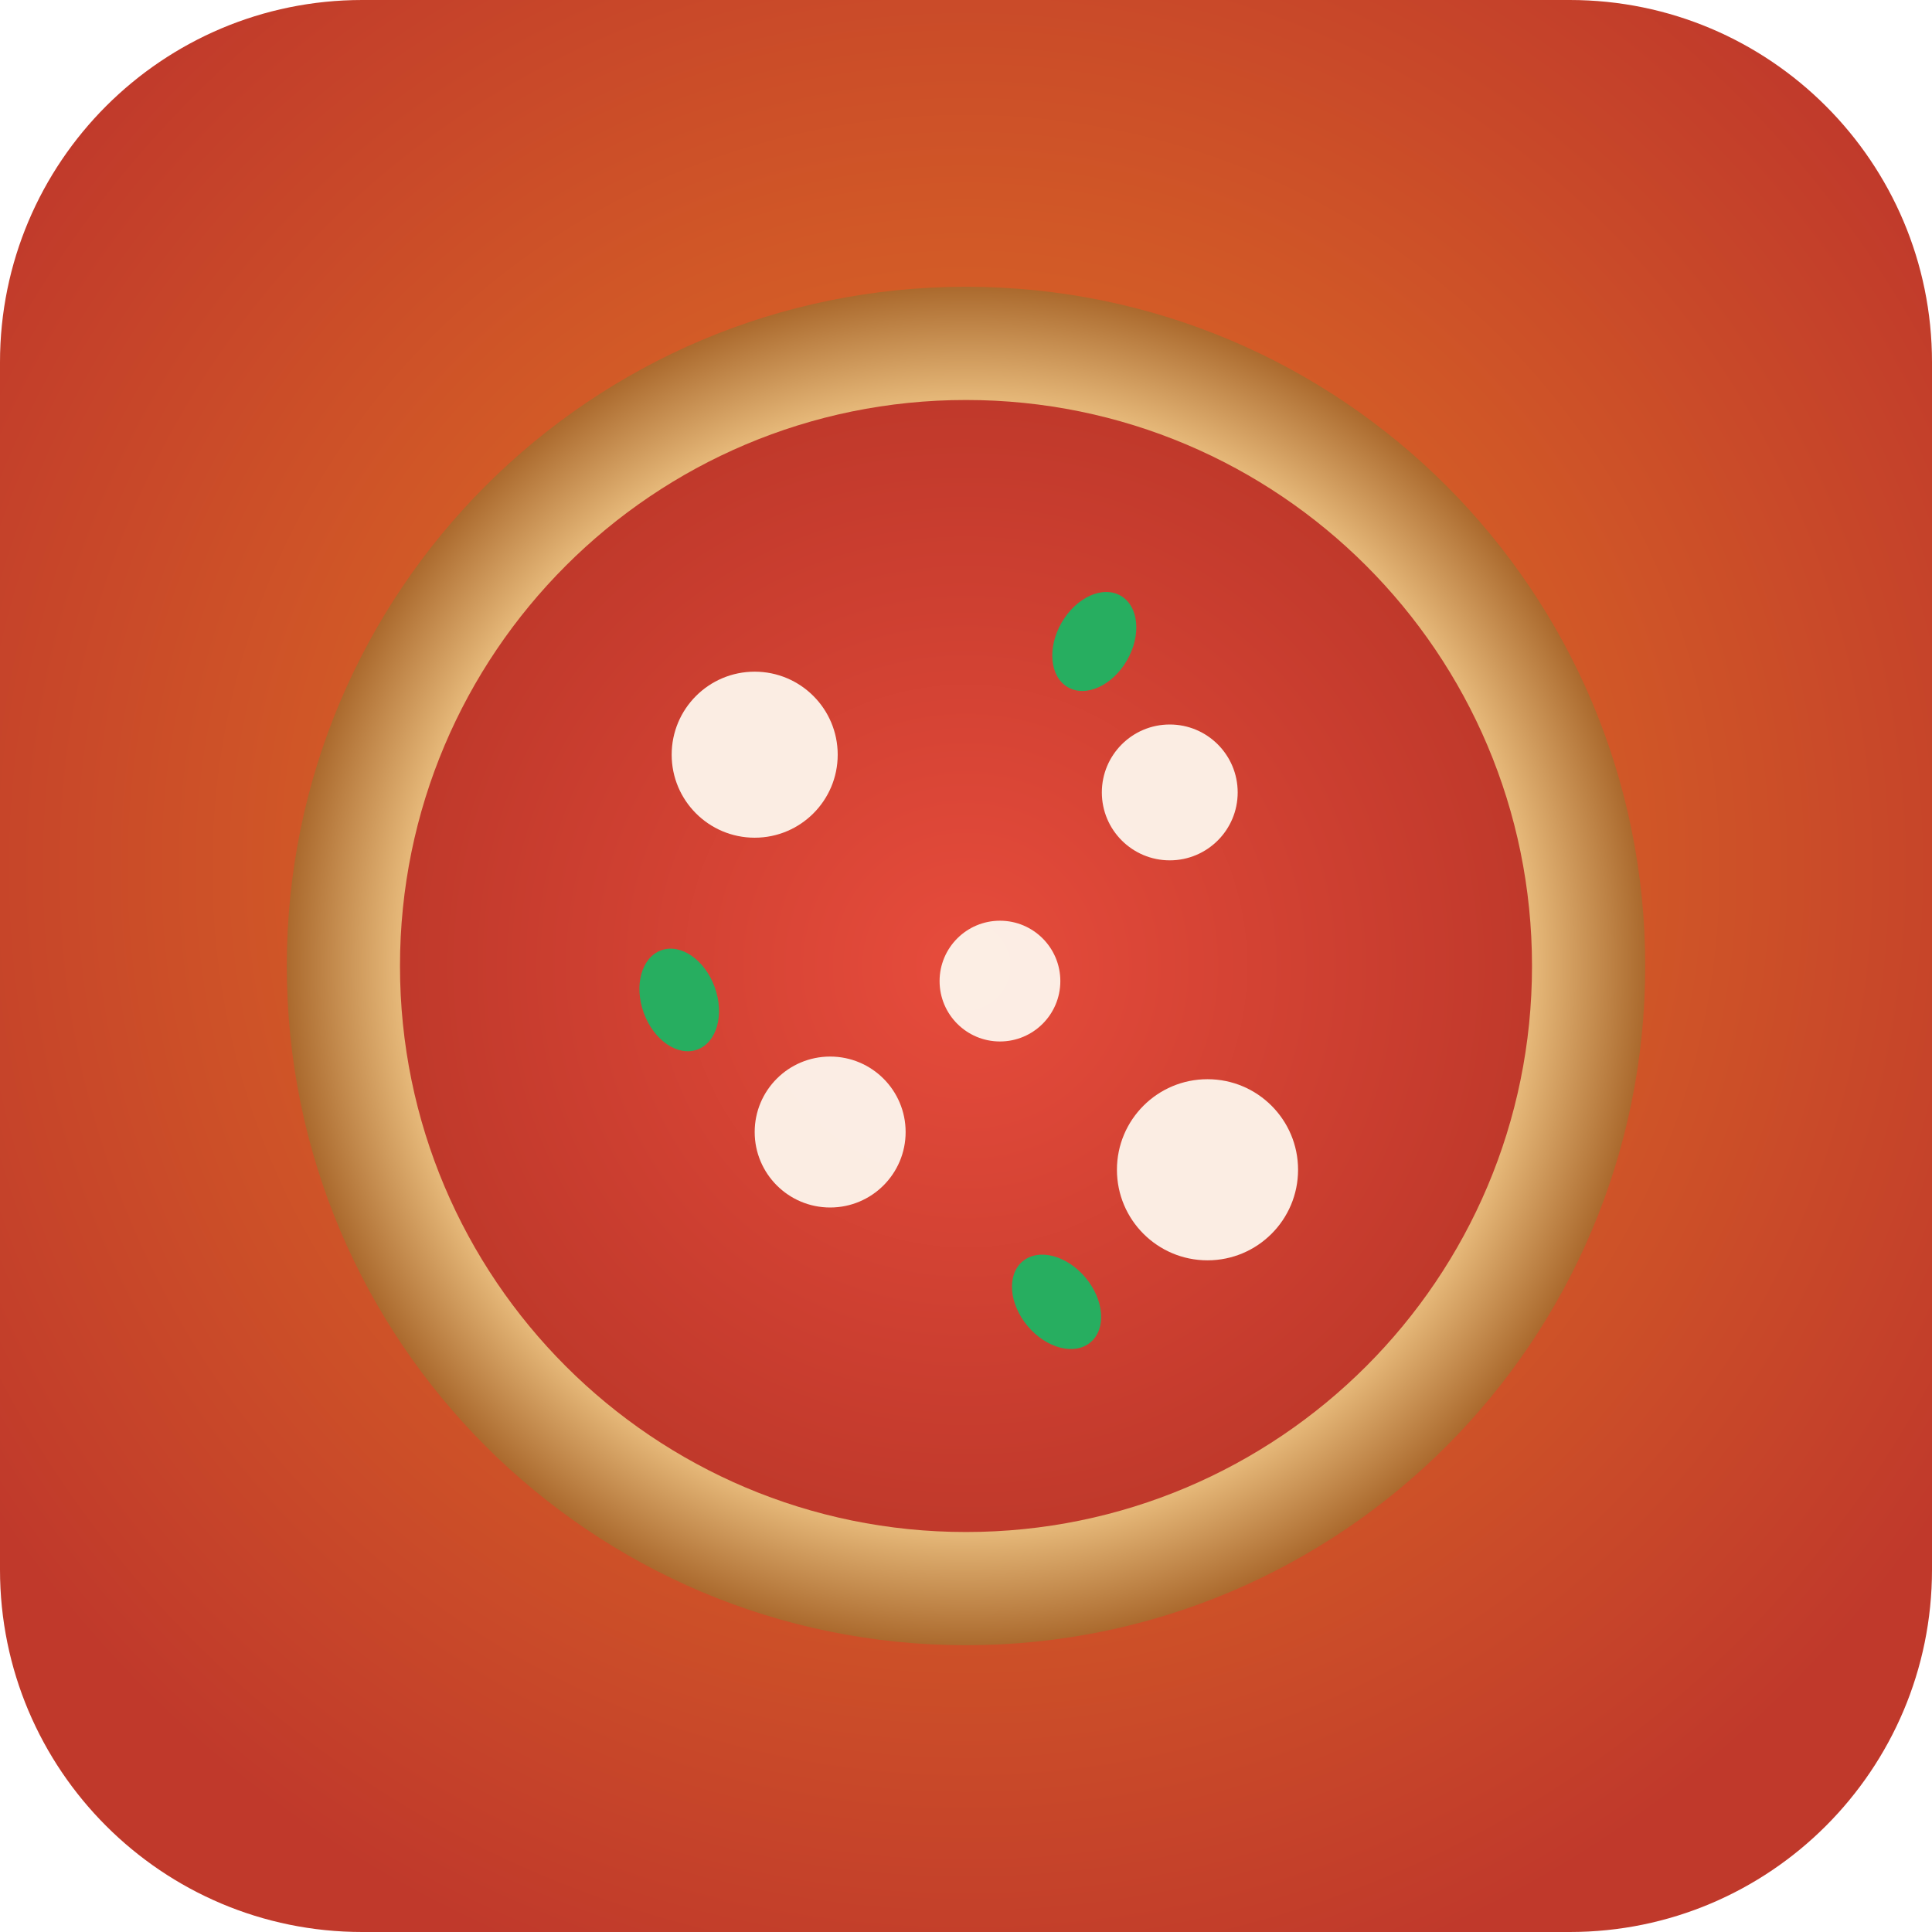
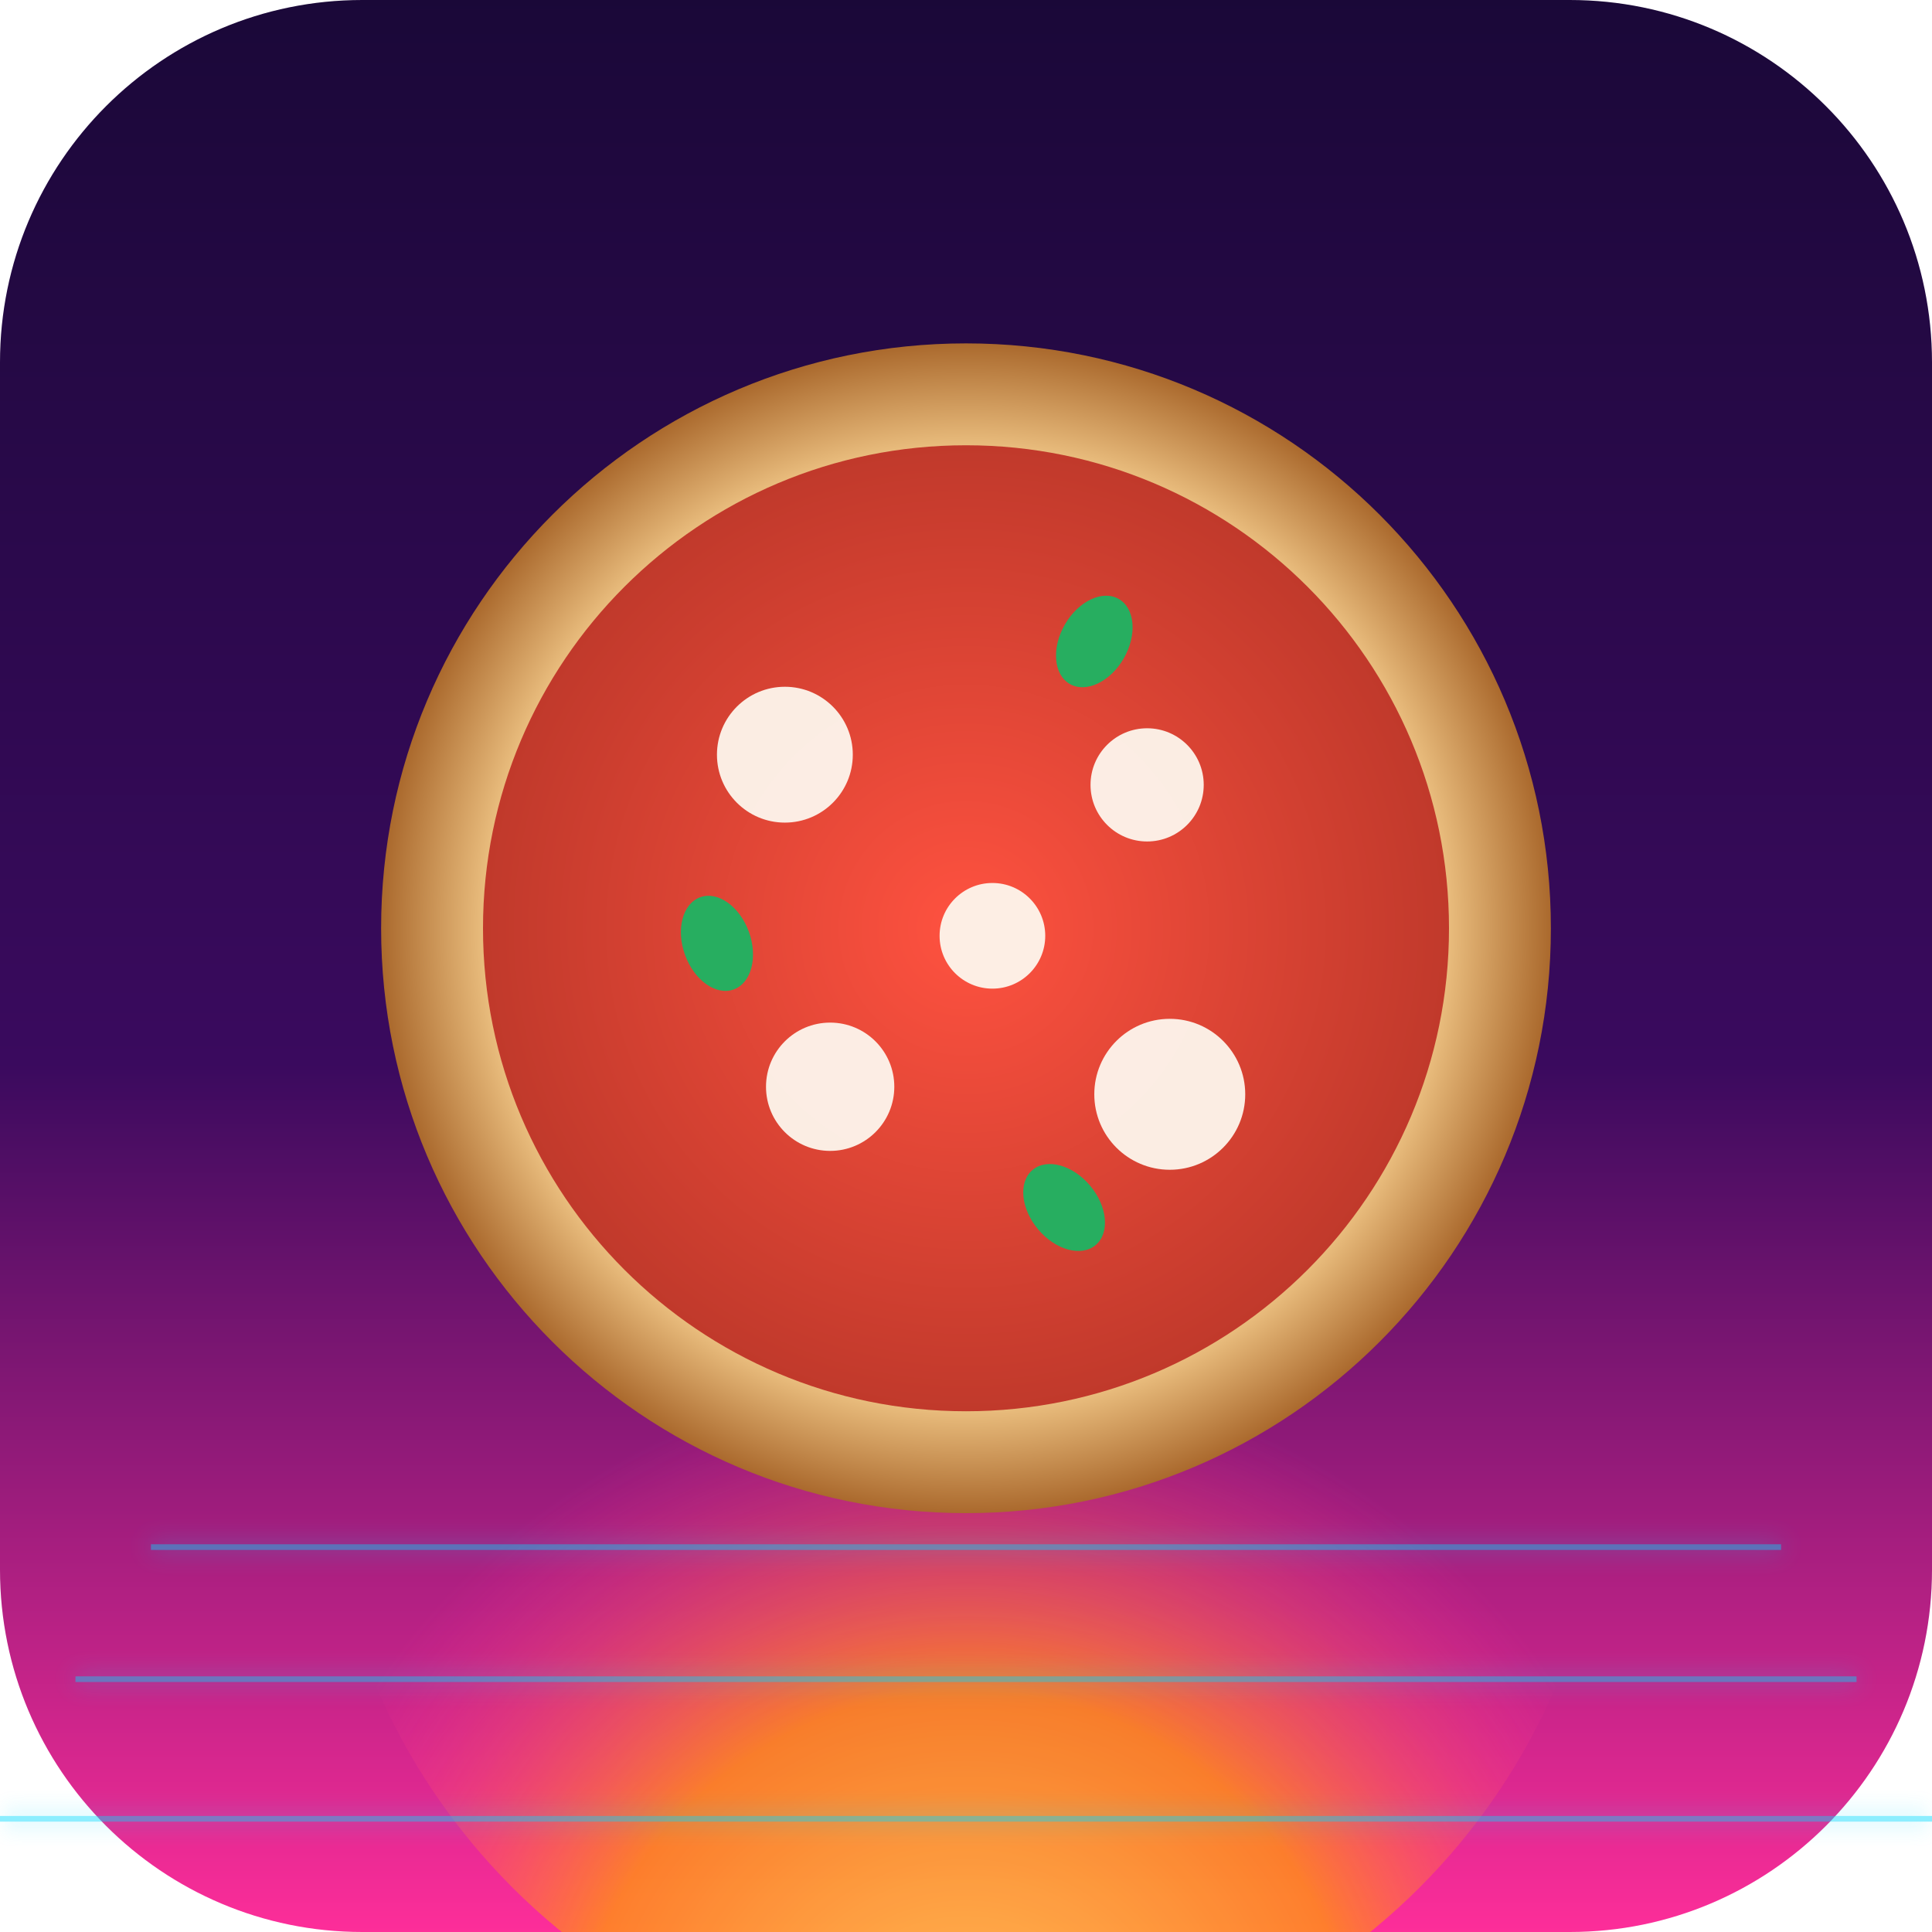
<svg xmlns="http://www.w3.org/2000/svg" viewBox="0 0 512 512" width="512" height="512">
  <defs>
-     <radialGradient id="bg" cx="50%" cy="45%" r="60%">
-       <stop offset="0%" stop-color="#e67e22" />
-       <stop offset="100%" stop-color="#c0392b" />
+     <linearGradient id="bg" x1="0%" y1="0%" x2="0%" y2="100%">
+       <stop offset="0%" stop-color="#1a0838" />
+       <stop offset="55%" stop-color="#3a0a5e" />
+       <stop offset="100%" stop-color="#ff2e9a" />
+     </linearGradient>
+     <radialGradient id="sun" cx="50%" cy="100%" r="55%">
+       <stop offset="0%" stop-color="#ffd84a" />
+       <stop offset="55%" stop-color="#ff8c1a" />
+       <stop offset="100%" stop-color="#ff2e9a" stop-opacity="0" />
    </radialGradient>
    <radialGradient id="crust" cx="50%" cy="50%" r="50%">
      <stop offset="78%" stop-color="#f7cf8f" />
      <stop offset="100%" stop-color="#a8662a" />
    </radialGradient>
    <radialGradient id="sauce" cx="50%" cy="50%" r="50%">
-       <stop offset="0%" stop-color="#e74c3c" />
+       <stop offset="0%" stop-color="#ff5240" />
      <stop offset="100%" stop-color="#c0392b" />
    </radialGradient>
+     <filter id="neon">
+       <feGaussianBlur stdDeviation="3" result="blur" />
+       <feMerge>
+         <feMergeNode in="blur" />
+         <feMergeNode in="SourceGraphic" />
+       </feMerge>
+     </filter>
  </defs>
  <rect width="512" height="512" rx="96" fill="url(#bg)" />
-   <circle cx="256" cy="256" r="180" fill="url(#crust)" />
-   <circle cx="256" cy="256" r="150" fill="url(#sauce)" />
-   <circle cx="200" cy="200" r="22" fill="#fdf6ec" opacity="0.95" />
-   <circle cx="310" cy="210" r="18" fill="#fdf6ec" opacity="0.95" />
-   <circle cx="220" cy="300" r="20" fill="#fdf6ec" opacity="0.95" />
-   <circle cx="320" cy="310" r="24" fill="#fdf6ec" opacity="0.95" />
-   <circle cx="265" cy="260" r="16" fill="#fdf6ec" opacity="0.95" />
-   <ellipse cx="180" cy="265" rx="10" ry="14" fill="#27ae60" transform="rotate(-20 180 265)" />
-   <ellipse cx="290" cy="170" rx="10" ry="14" fill="#27ae60" transform="rotate(30 290 170)" />
-   <ellipse cx="280" cy="345" rx="10" ry="14" fill="#27ae60" transform="rotate(-40 280 345)" />
+   <circle cx="256" cy="380" r="170" fill="url(#sun)" opacity="0.85" />
+   <g stroke="#00d9ff" stroke-width="1.5" opacity="0.45" filter="url(#neon)">
+     <line x1="40" y1="410" x2="472" y2="410" />
+     <line x1="20" y1="445" x2="492" y2="445" />
+     <line x1="0" y1="482" x2="512" y2="482" />
+   </g>
+   <circle cx="256" cy="246" r="155" fill="url(#crust)" />
+   <circle cx="256" cy="246" r="128" fill="url(#sauce)" />
+   <circle cx="208" cy="200" r="18" fill="#fdf6ec" opacity="0.95" />
+   <circle cx="304" cy="208" r="15" fill="#fdf6ec" opacity="0.95" />
+   <circle cx="220" cy="288" r="17" fill="#fdf6ec" opacity="0.95" />
+   <circle cx="310" cy="290" r="20" fill="#fdf6ec" opacity="0.95" />
+   <circle cx="263" cy="248" r="14" fill="#fdf6ec" opacity="0.95" />
+   <ellipse cx="190" cy="250" rx="9" ry="13" fill="#27ae60" transform="rotate(-20 190 250)" />
+   <ellipse cx="290" cy="170" rx="9" ry="13" fill="#27ae60" transform="rotate(30 290 170)" />
+   <ellipse cx="282" cy="320" rx="9" ry="13" fill="#27ae60" transform="rotate(-40 282 320)" />
</svg>
